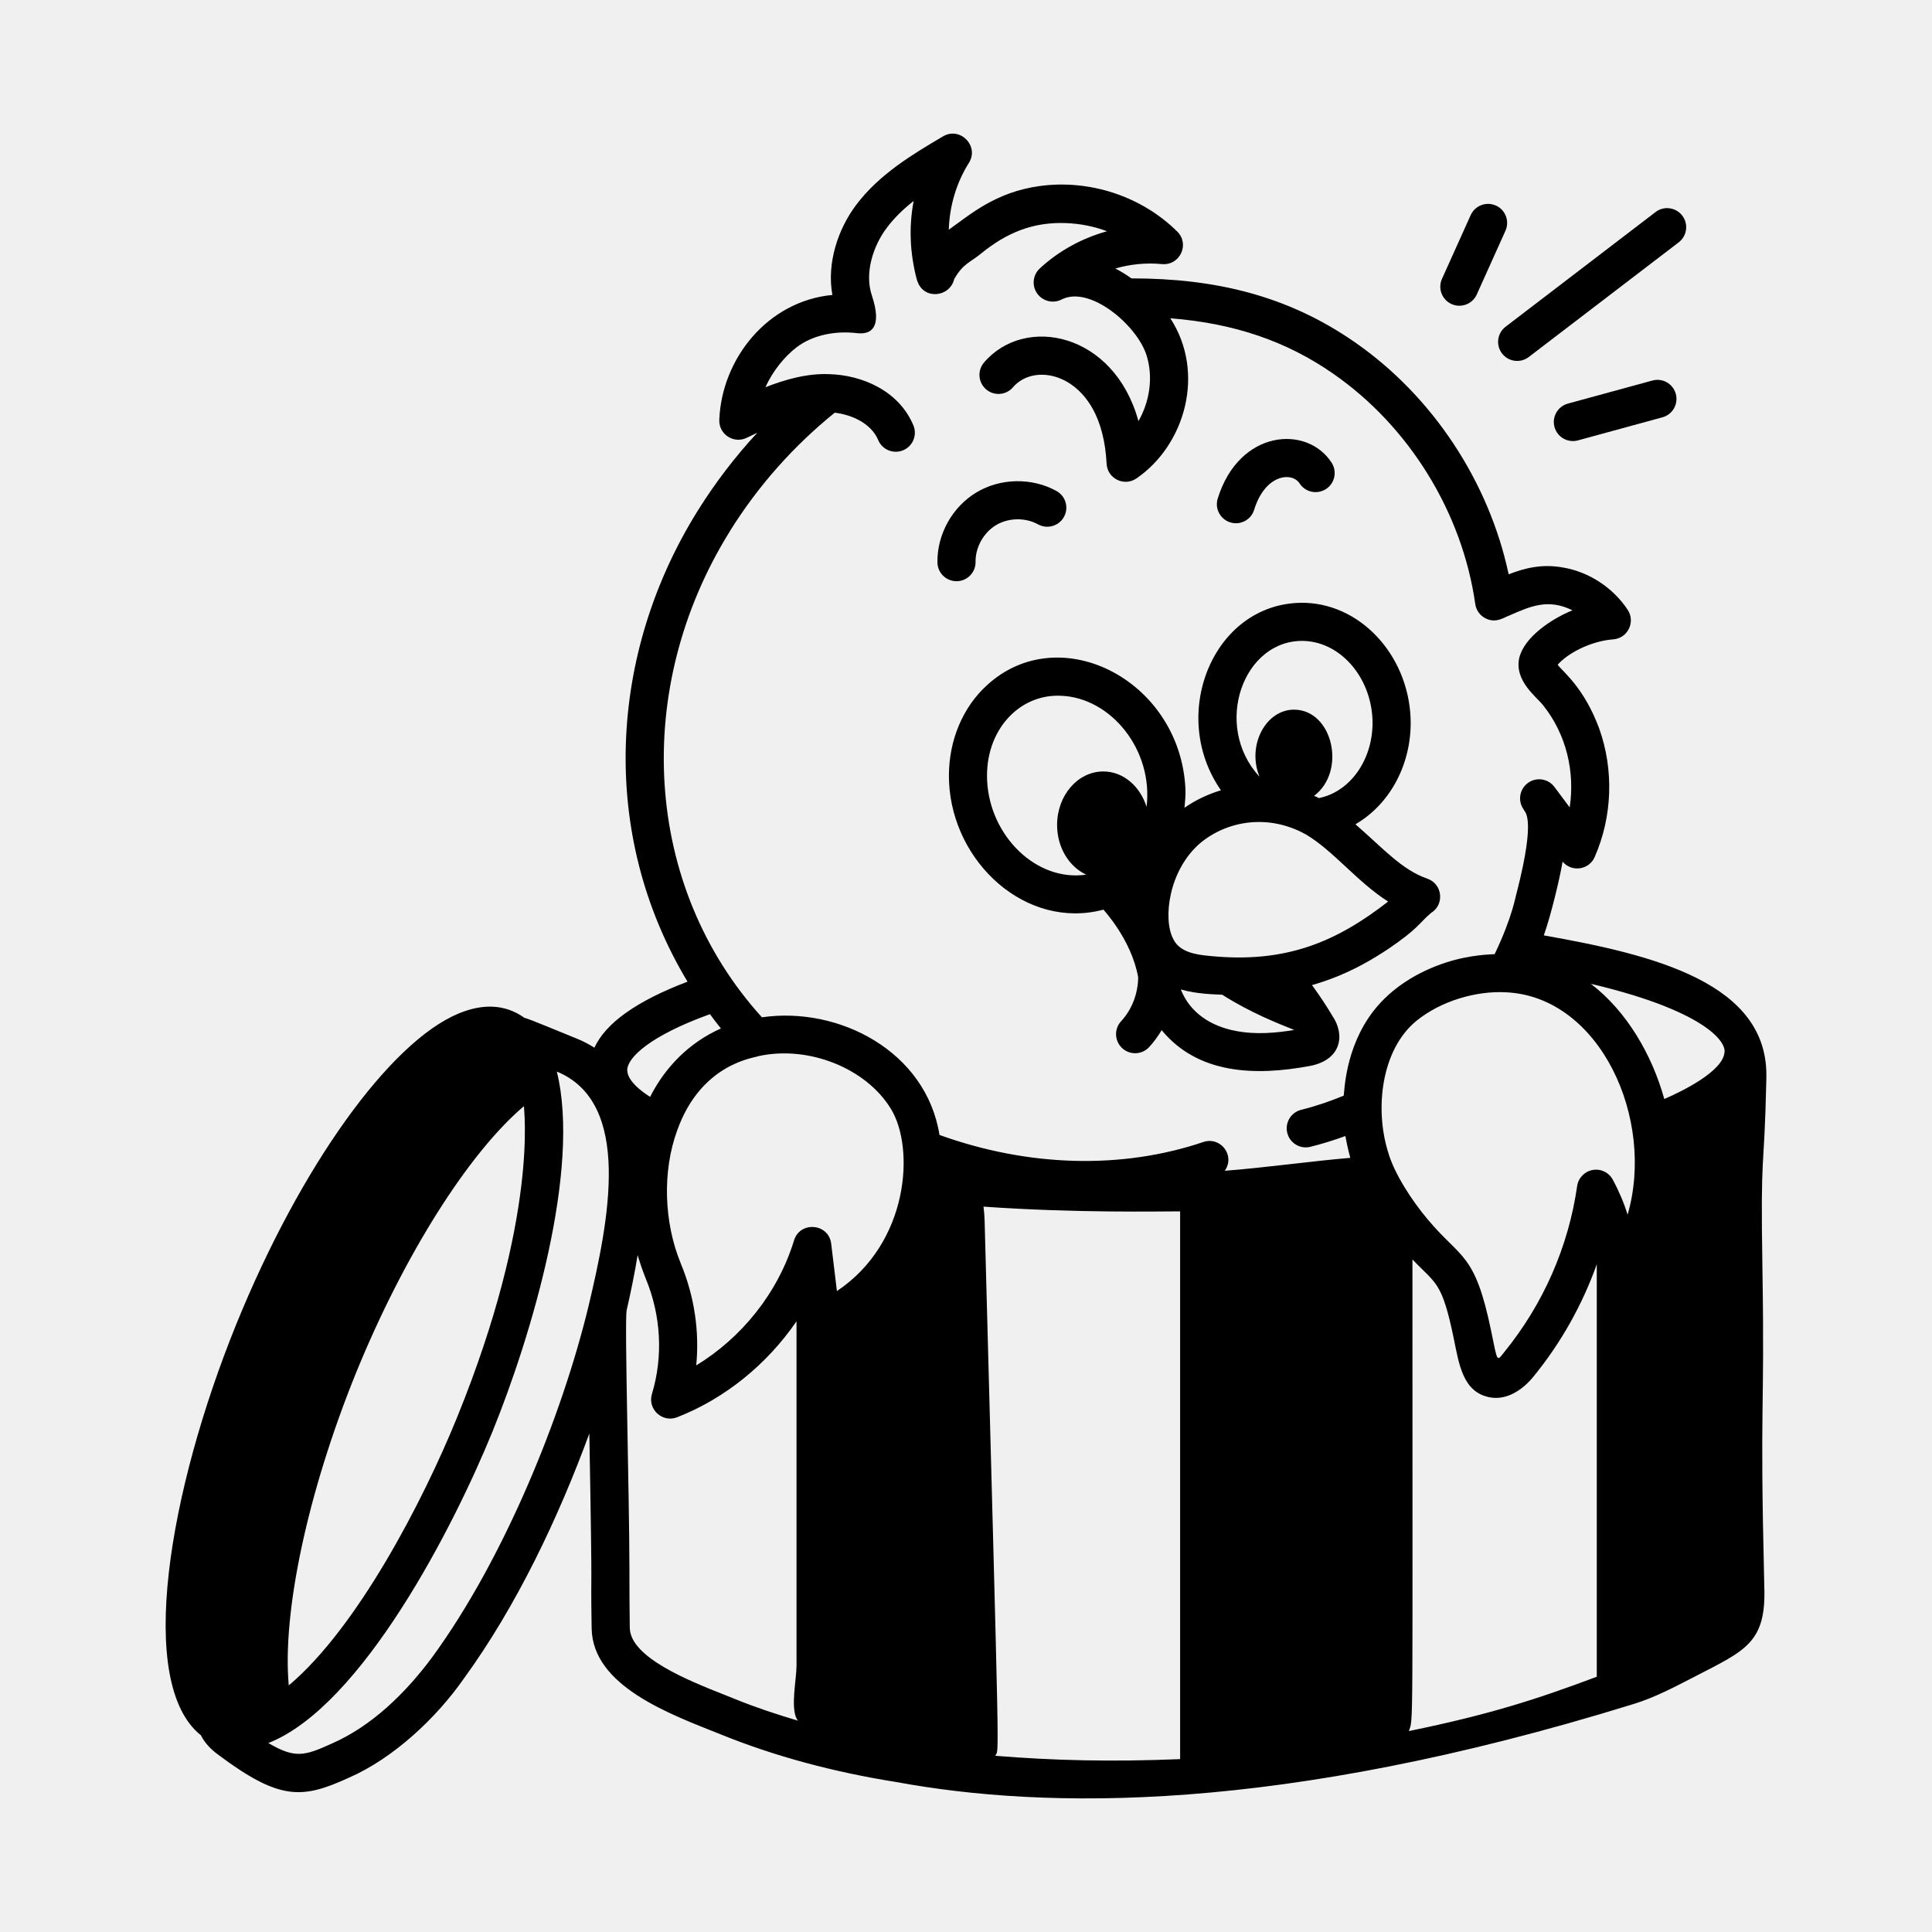
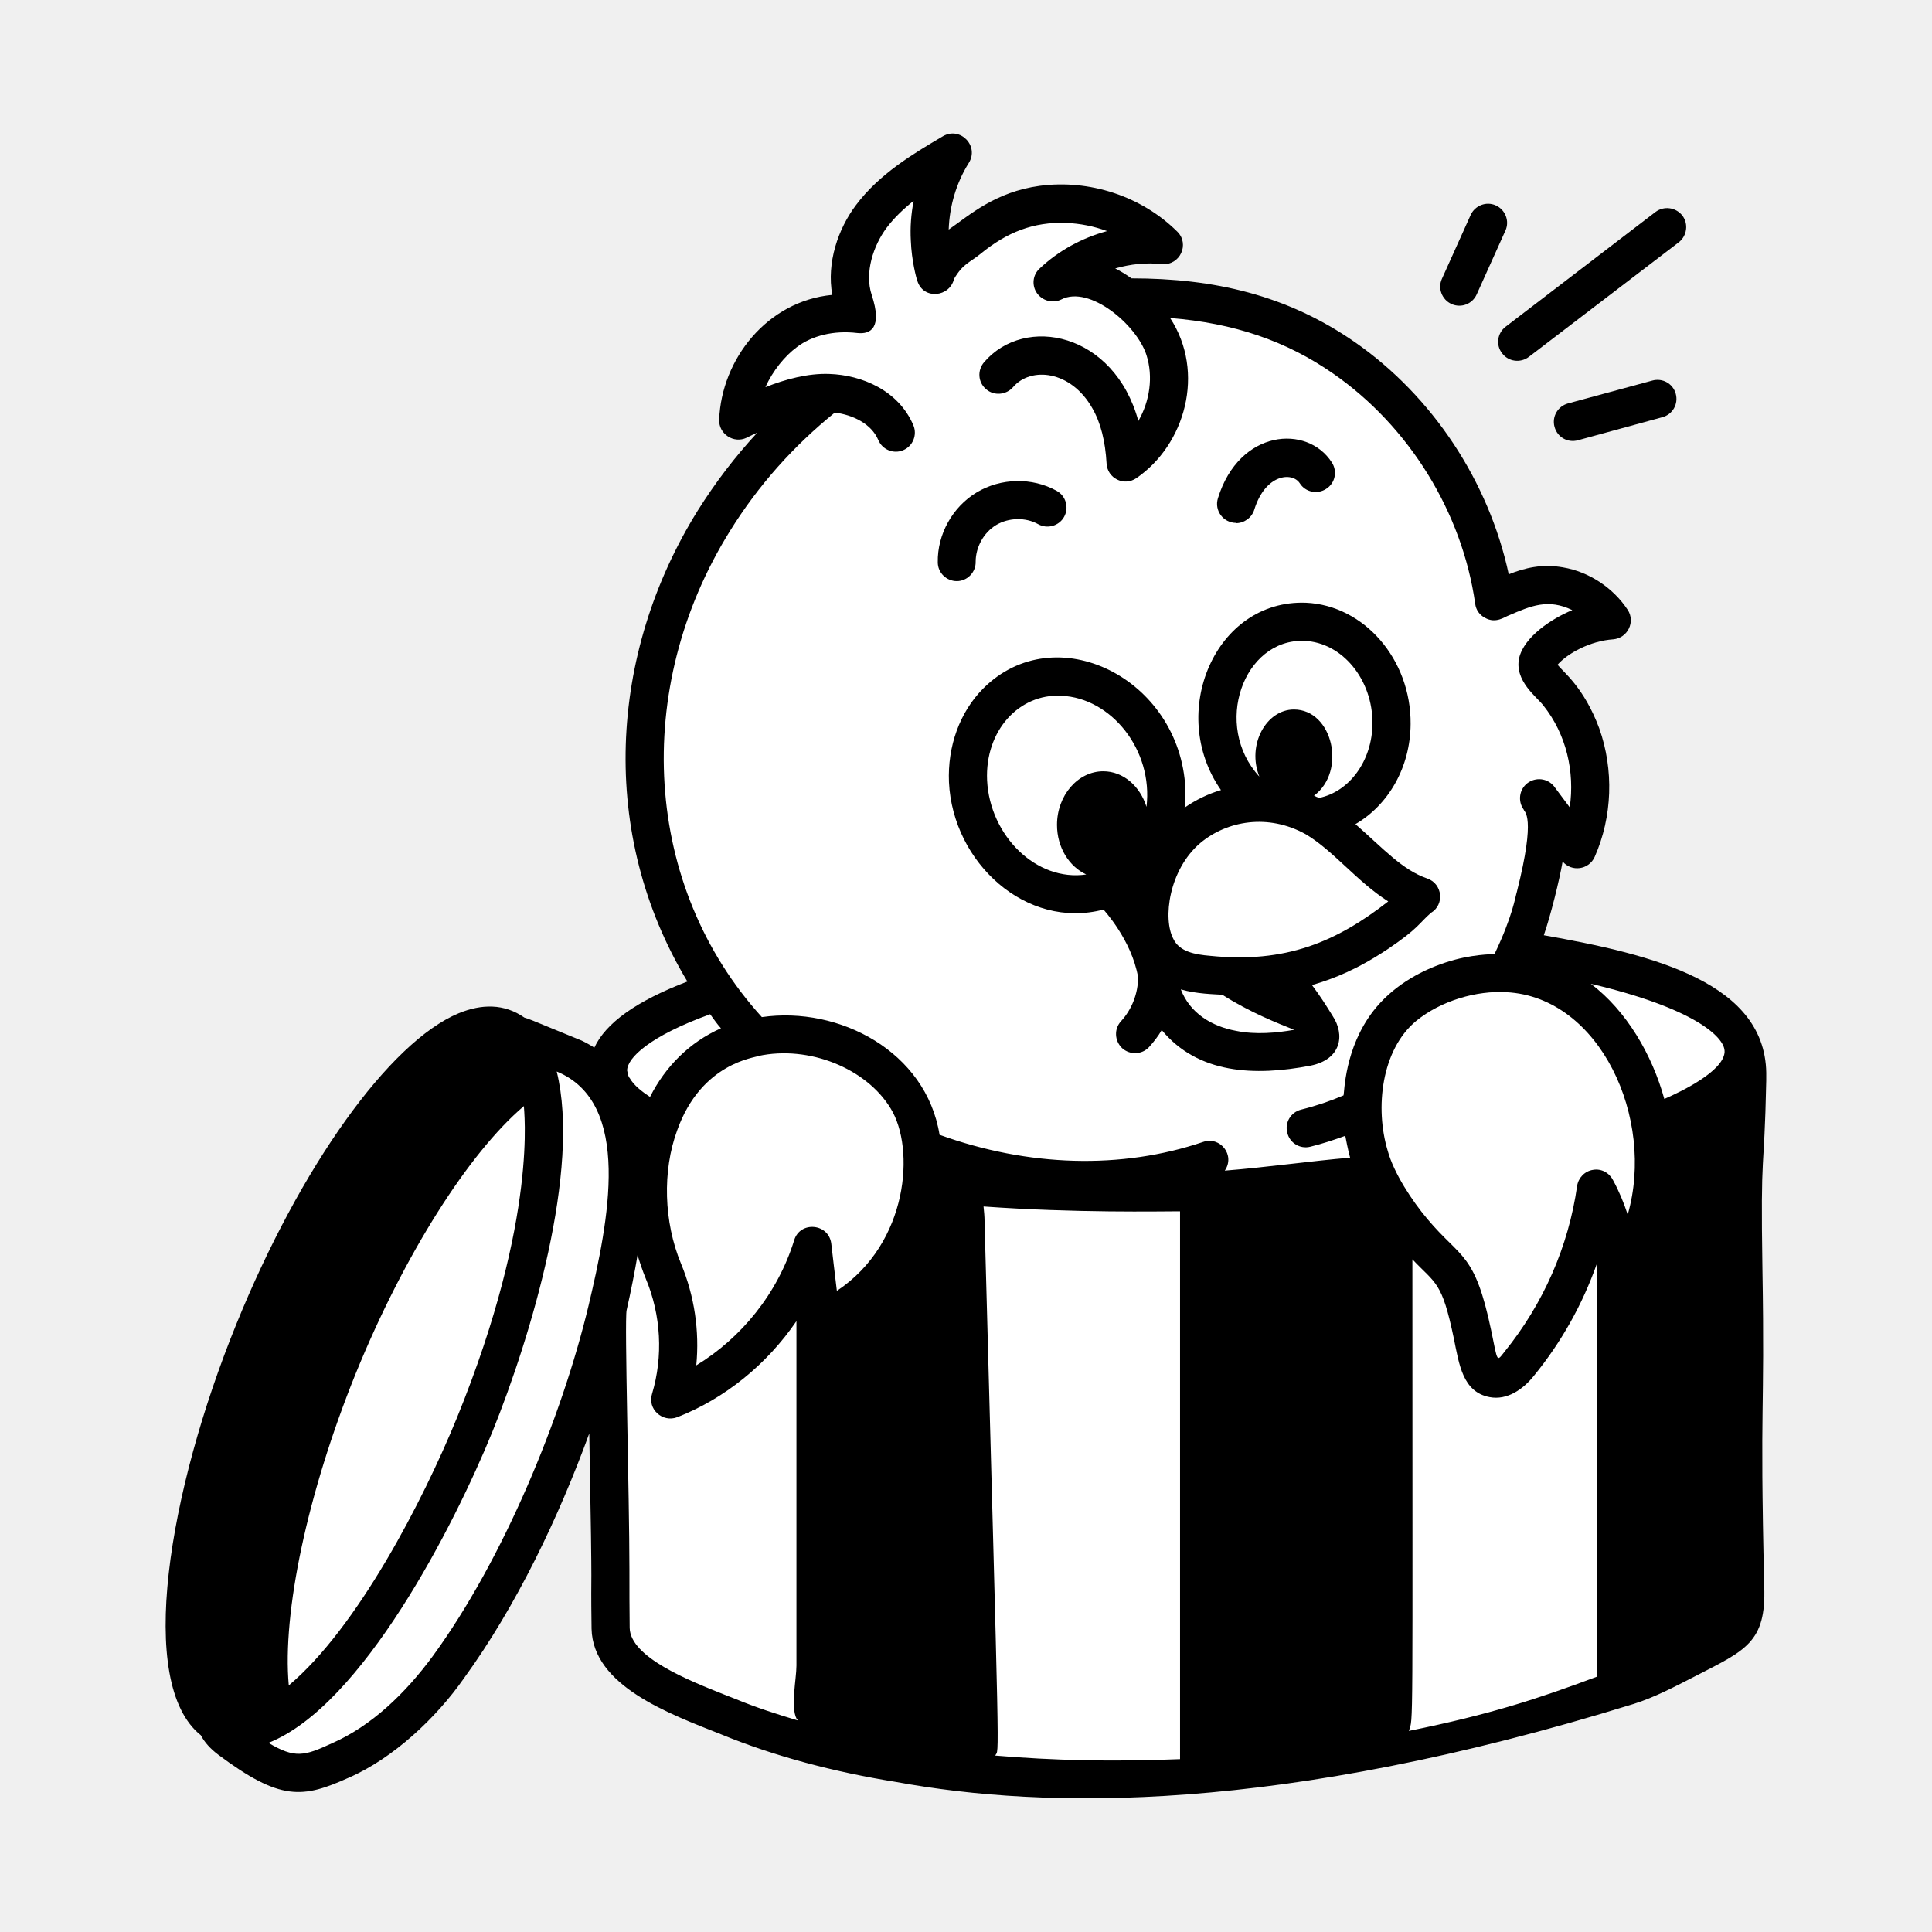
- <svg xmlns="http://www.w3.org/2000/svg" id="Layer_1" enable-background="new 0 0 76 76" viewBox="0 0 76 76">
-   <g id="Cute_Chick">
-     <path d="m60.73 36.795c.275-.78.608-2.146.739-2.9.351.421 1.036.333 1.261-.18.697-1.585.763-3.428.176-5.063-.599-1.61-1.41-2.209-1.631-2.502.377-.438 1.279-.931 2.185-.999.569-.043.884-.682.571-1.16-.573-.871-1.526-1.494-2.541-1.666-.832-.152-1.512.021-2.143.267-.776-3.643-2.987-7.002-6.044-9.125-2.68-1.865-5.553-2.516-8.793-2.516-.207-.145-.419-.279-.637-.388.594-.173 1.22-.234 1.835-.174.712.062 1.1-.786.604-1.278-1.409-1.398-3.461-2.061-5.411-1.793-1.764.24-2.772 1.153-3.578 1.717.028-.925.297-1.844.79-2.626.418-.664-.343-1.443-1.016-1.045-1.173.693-2.504 1.478-3.426 2.708-.696.93-1.157 2.267-.927 3.53-2.567.245-4.358 2.531-4.449 4.917-.021.569.574.95 1.078.703.138-.067.279-.133.418-.199-.871.939-1.654 1.963-2.342 3.064-3.521 5.643-3.892 12.733-.404 18.529-2.009.766-3.214 1.625-3.663 2.597-.211-.132-.434-.253-.683-.353-2.054-.842-1.878-.761-2.069-.821-.795-.569-1.689-.543-2.585-.172-2.72 1.126-6.234 6.034-8.746 12.214-2.677 6.595-3.952 14.151-1.394 16.182.134.276.366.536.69.772 2.433 1.817 3.31 1.725 5.128.896 1.748-.76 3.447-2.352 4.527-3.906 2.073-2.846 3.725-6.341 4.933-9.635.138 7.645.043 4.662.091 7.68.05 2.254 3.036 3.346 5.108 4.168 2.073.841 4.393 1.469 6.876 1.863 5.855 1.076 15.055 1.249 29.005-3.07.832-.255 1.599-.662 2.454-1.103 1.944-1.006 2.767-1.313 2.686-3.518-.186-7.671.022-6.476-.073-12.462-.082-4.995.066-3.523.152-7.439.002-.1.003-.182.001-.082.117-3.764-4.441-4.87-8.753-5.631zm-2.074 15.551c-.643-3.105-1.178-2.798-2.517-4.405-.587-.702-1.309-1.784-1.548-2.667-.511-1.676-.252-3.978 1.117-5.108.986-.803 2.38-1.199 3.551-1.131 3.682.187 5.862 4.971 4.767 8.749-.144-.465-.336-.921-.575-1.363-.149-.291-.465-.454-.791-.398-.322.054-.573.31-.619.633-.342 2.386-1.331 4.641-2.864 6.528-.307.385-.26.432-.521-.838zm-31.87-2.63c-.678-1.64-.733-3.65-.146-5.251.953-2.675 3.094-2.854 3.194-2.919 1.977-.435 4.242.481 5.21 2.07.956 1.554.706 5.287-2.122 7.171-.078-.657-.153-1.278-.225-1.864-.098-.803-1.225-.898-1.461-.13-.645 2.099-2.087 3.847-3.848 4.918.13-1.343-.073-2.72-.603-3.995zm41.057-8.372c-.003.019-.005.037-.007.055-.062.75-1.678 1.536-2.367 1.833-.483-1.742-1.483-3.46-2.89-4.531 4.044.951 5.239 2.083 5.264 2.643zm-39.123-20.464c1.114-1.782 2.502-3.339 4.116-4.646.714.087 1.444.442 1.71 1.077.161.382.601.561.982.402.382-.16.562-.6.402-.982-.575-1.371-2.032-1.978-3.313-2.013-.838-.037-1.725.205-2.505.515.286-.651.773-1.226 1.226-1.573.606-.46 1.475-.664 2.388-.553.53.057 1-.206.566-1.499-.291-.886.066-1.947.585-2.637.298-.401.663-.75 1.064-1.065-.098.515-.136 1.041-.112 1.565.036.91.282 1.692.26 1.592.246.739 1.275.637 1.447-.085.355-.616.609-.637 1.054-1.002 1.022-.834 2.063-1.252 3.354-1.2.546.022 1.091.128 1.604.321-.981.271-1.9.771-2.647 1.465-.273.254-.318.671-.105.978.207.298.615.419.961.243 1.11-.571 2.969 1.007 3.344 2.19.27.852.129 1.815-.317 2.593-.954-3.484-4.464-4.193-6.075-2.306-.269.315-.232.788.083 1.057.314.269.788.231 1.057-.083.702-.822 2.285-.661 3.126.831.324.575.511 1.307.556 2.175.029.584.689.912 1.172.581 1.922-1.315 2.728-4.164 1.334-6.301 2.5.196 4.565.897 6.411 2.182 2.987 2.073 5.075 5.459 5.585 9.059.033.231.171.434.375.548.436.246.795-.047.946-.088.877-.387 1.553-.679 2.502-.213-.799.324-1.893 1.04-2.093 1.875-.201.906.698 1.542.946 1.869.912 1.147 1.248 2.612 1.039 4.01-.076-.101-.545-.736-.616-.825-.256-.32-.721-.375-1.044-.125-.324.25-.387.714-.143 1.042.012.1.5.197-.273 3.23-.062.182-.16.952-.877 2.45-.101.011-.922.007-1.921.331-1.099.36-2.134.988-2.846 1.906-1.141 1.476-1.138 3.228-1.171 3.33-.517.213-1.069.406-1.673.557-.402.1-.646.507-.546.909.099.398.503.647.909.546.483-.12.939-.265 1.377-.424.016.102.102.536.193.858-1.541.13-3.293.38-4.937.509.425-.611-.175-1.36-.845-1.132-3.219 1.087-6.888.979-10.378-.278-.523-3.284-3.948-5.069-6.985-4.628-4.659-5.137-5.132-12.915-1.25-19.136zm-.793 19.015c.14.187.278.375.432.562-1.234.549-2.185 1.505-2.786 2.693-.289-.188-.643-.451-.811-.753-.004-.007-.005-.012-.009-.018-.08-.152-.055-.173-.08-.276-0-.494.879-1.349 3.253-2.208zm-9.948 15.865c-1.334 3.28-3.918 8.269-6.62 10.54-.259-2.855.729-7.554 2.63-12.255 1.9-4.673 4.452-8.696 6.621-10.531-.014.1.598 4.308-2.631 12.245zm-.945 9.386c-1.079 1.468-2.427 2.762-3.979 3.44-1.083.494-1.453.594-2.498-.019 3.687-1.453 7.31-8.55 8.812-12.243 1.537-3.78 3.487-10.316 2.535-14.171 2.99 1.23 2.041 5.886 1.25 9.215-1.057 4.383-3.344 9.965-6.12 13.777zm11.456 1.52c-1.38-.547-3.691-1.463-3.716-2.625-.013-.764-.013-1.529-.014-2.294-.001-2.866-.198-9.82-.109-10.205.162-.697.333-1.554.432-2.171.061.216.198.63.317.92.605 1.457.692 3.07.245 4.545-.182.602.417 1.141.99.916 1.877-.732 3.533-2.078 4.698-3.775v13.546c0 .53-.24 1.63.01 2.1.012.023.036.043.05.065-.848-.251-1.672-.525-2.448-.84zm10.662 2.402c.155-.342.175 1.272-.419-21.026-.004-.189-.02-.384-.044-.576 3.642.257 6.953.185 7.734.186v21.547c-2.696.113-4.999.055-7.271-.131zm16.269-.972c.182-.545.138.527.141-18.552.932.976 1.16.859 1.624 3.105.214 1.029.356 2.109 1.411 2.317.683.131 1.314-.299 1.748-.841 1.073-1.321 1.904-2.808 2.468-4.392v16.226c-2.333.875-4.186 1.48-7.392 2.137z" />
-     <path d="m38.674 27.098c-.919.926-1.408 2.267-1.34 3.679.151 3.164 3.036 5.812 6.074 5.006.001.012 1.102 1.177 1.365 2.664-.008.632-.24 1.26-.67 1.724-.282.304-.264.778.04 1.06.304.282.778.264 1.06-.04.189-.203.352-.429.494-.667 1.429 1.73 3.666 1.815 5.853 1.404 1.211-.242 1.373-1.211.867-1.959-.233-.392-.502-.802-.806-1.217.859-.25 1.771-.609 2.992-1.418 1.198-.812 1.202-1.003 1.686-1.418.544-.326.46-1.143-.14-1.351-.994-.345-1.706-1.159-2.829-2.14 1.286-.746 2.155-2.229 2.173-3.943 0-.001 0-.003 0-.004.012-2.529-1.835-4.667-4.118-4.763-3.576-.125-5.462 4.337-3.346 7.373-.513.153-.997.384-1.434.687.023-.246.049-.491.037-.744-.208-4.349-5.118-6.788-7.958-3.931zm9.946 13.458c-.972-.181-1.807-.707-2.17-1.634.621.183 1.331.193 1.627.208 1.125.713 2.184 1.124 2.834 1.386-.692.115-1.514.193-2.291.039zm2.691-15.343c1.486.063 2.689 1.523 2.682 3.255-.016 1.469-.909 2.686-2.112 2.927-.036-.019-.071-.037-.106-.054-.027-.013-.057-.021-.084-.033 1.286-.963.741-3.392-.792-3.392-1.091 0-1.861 1.385-1.354 2.638-1.858-2.014-.638-5.429 1.767-5.341zm.055 7.609c1.098.651 2.017 1.866 3.239 2.643-2.049 1.597-4.039 2.436-6.999 2.141-.596-.051-1.207-.16-1.452-.666-.422-.791-.177-2.725 1.068-3.781 1.039-.865 2.659-1.161 4.143-.337zm-6.262-1.078c-.252-.813-.916-1.397-1.704-1.397-1.003 0-1.817.943-1.817 2.106 0 .888.475 1.644 1.146 1.953-1.959.289-3.794-1.519-3.898-3.701-.094-1.964 1.257-3.419 2.915-3.335 1.965.081 3.628 2.138 3.357 4.374z" />
-     <path d="m48.618 20.584c.32 0 .617-.206.716-.528.441-1.423 1.496-1.493 1.788-1.041.224.349.687.448 1.037.224.348-.224.449-.688.224-1.037-.963-1.496-3.637-1.312-4.481 1.409-.15.484.213.972.716.972z" />
-     <path d="m37.626 22.864h.011c.415-.006.745-.347.739-.761-.008-.571.315-1.152.805-1.446.489-.294 1.154-.306 1.653-.03.36.2.819.069 1.019-.293.201-.362.069-.819-.293-1.019-.967-.535-2.205-.512-3.151.056-.947.568-1.549 1.649-1.533 2.753.006.411.341.739.75.739z" />
-     <path d="m58.845 8.086c-.377-.169-.822-.001-.992.376l-1.129 2.507c-.17.378-.001.822.376.992.377.169.821.003.992-.376l1.129-2.508c.17-.378.001-.822-.376-.992z" />
-     <path d="m66.176 8.482c-.251-.329-.724-.392-1.051-.14l-5.899 4.511c-.329.251-.392.722-.14 1.051.253.33.724.391 1.051.14l5.899-4.511c.329-.251.392-.722.14-1.051z" />
-     <path d="m65.001 14.969-3.325.908c-.399.109-.635.521-.526.921.11.401.524.634.921.526l3.325-.908c.399-.109.635-.521.526-.921-.109-.4-.521-.636-.921-.526z" />
+ <svg xmlns="http://www.w3.org/2000/svg" id="Layer_1" data-name="Layer 1" viewBox="0 0 76 76">
+   <defs>
+     <style> .cls-1, .cls-2 { stroke-width: 0px; } .cls-2 { fill: #fff; } </style>
+   </defs>
+   <path class="cls-2" d="m56.72,10.97l1.13-2.51c.17-.38.62-.55.99-.38.38.17.55.62.38.99l-1.13,2.51c-.17.38-.61.55-.99.38-.38-.17-.55-.62-.38-.99Z" />
+   <path class="cls-2" d="m65.92,15.49c.11.4-.12.81-.52.92l-3.33.91c-.4.11-.81-.12-.92-.53-.11-.4.13-.81.53-.92l3.32-.9c.4-.11.81.12.92.52Z" />
+   <path class="cls-2" d="m59.23,12.85l5.89-4.51c.33-.25.8-.19,1.06.14.25.33.18.8-.14,1.05l-5.9,4.51c-.33.25-.8.19-1.05-.14-.26-.33-.19-.8.14-1.05Z" />
+   <path class="cls-2" d="m69.48,42.5c-.08,3.92-.23,2.45-.15,7.44.1,5.99-.11,4.79.07,12.47.08,2.2-.74,2.51-2.68,3.51-.86.44-1.63.85-2.46,1.11-13.95,4.32-23.15,4.14-29,3.07-2.49-.4-4.81-1.02-6.88-1.87-2.07-.82-5.06-1.91-5.11-4.16-.04-3.02.05-.04-.09-7.68-1.2,3.29-2.86,6.78-4.93,9.63-1.08,1.55-2.78,3.15-4.53,3.91-1.82.82-2.69.92-5.13-.9-.32-.24-.55-.5-.69-.77-2.55-2.03-1.28-9.59,1.4-16.18,2.51-6.18,6.02-11.09,8.74-12.22.9-.37,1.79-.39,2.59.17.19.06.01-.02,2.07.83.25.09.47.22.68.35.45-.97,1.65-1.83,3.66-2.6-3.49-5.79-3.11-12.88.41-18.53.69-1.1,1.47-2.12,2.34-3.06-.14.06-.28.13-.42.2-.5.24-1.1-.14-1.08-.71.09-2.38,1.89-4.67,4.45-4.91-.23-1.27.23-2.6.93-3.53.92-1.23,2.25-2.02,3.42-2.71.68-.4,1.44.38,1.02,1.05-.49.78-.76,1.7-.79,2.62.81-.56,1.82-1.48,3.58-1.72,1.95-.26,4,.4,5.41,1.8.5.49.11,1.34-.6,1.28-.62-.07-1.24,0-1.84.17.22.11.43.24.64.39,3.24,0,6.11.65,8.79,2.51,3.06,2.13,5.27,5.49,6.05,9.13.63-.25,1.31-.42,2.14-.27,1.01.17,1.97.8,2.54,1.67.31.47,0,1.11-.57,1.16-.91.06-1.81.56-2.19,1,.23.29,1.04.89,1.64,2.5.58,1.63.52,3.48-.18,5.06-.23.51-.91.6-1.26.18-.13.75-.47,2.12-.74,2.9,4.29.76,8.83,1.86,8.75,5.58v.13Z" />
+   <g id="Cute_Chick" data-name="Cute Chick">
+     <path class="cls-1" d="m69.48,42.37c.08-3.72-4.46-4.82-8.75-5.58.27-.78.61-2.15.74-2.9.35.42,1.03.33,1.26-.18.7-1.58.76-3.43.18-5.06-.6-1.61-1.41-2.21-1.64-2.5.38-.44,1.28-.94,2.19-1,.57-.05.88-.69.57-1.16-.57-.87-1.53-1.5-2.54-1.67-.83-.15-1.51.02-2.14.27-.78-3.64-2.99-7-6.05-9.13-2.68-1.86-5.55-2.51-8.79-2.51-.21-.15-.42-.28-.64-.39.6-.17,1.22-.24,1.84-.17.71.06,1.1-.79.6-1.28-1.41-1.4-3.46-2.06-5.41-1.8-1.76.24-2.77,1.16-3.58,1.72.03-.92.3-1.84.79-2.62.42-.67-.34-1.45-1.02-1.05-1.17.69-2.5,1.48-3.42,2.71-.7.93-1.16,2.26-.93,3.53-2.56.24-4.36,2.53-4.45,4.91-.02.57.58.95,1.08.71.14-.07.28-.14.42-.2-.87.94-1.65,1.96-2.34,3.06-3.52,5.65-3.9,12.74-.41,18.53-2.01.77-3.21,1.63-3.66,2.6-.21-.13-.43-.26-.68-.35-2.06-.85-1.88-.77-2.07-.83-.8-.56-1.69-.54-2.59-.17-2.72,1.13-6.23,6.04-8.74,12.22-2.68,6.59-3.95,14.15-1.4,16.18.14.27.37.53.69.77,2.44,1.82,3.31,1.72,5.13.9,1.75-.76,3.45-2.36,4.53-3.91,2.07-2.85,3.73-6.34,4.93-9.63.14,7.64.05,4.66.09,7.68.05,2.25,3.04,3.34,5.11,4.16,2.07.85,4.39,1.47,6.88,1.87,5.85,1.07,15.05,1.25,29-3.07.83-.26,1.6-.67,2.46-1.11,1.94-1,2.76-1.31,2.68-3.51-.18-7.68.03-6.48-.07-12.47-.08-4.99.07-3.52.15-7.44v-.13Zm-55.49,11.67c1.9-4.67,4.45-8.69,6.62-10.53-.02.1.6,4.31-2.63,12.25-1.34,3.28-3.92,8.27-6.62,10.54-.26-2.86.73-7.56,2.63-12.26Zm9.16-2.67c-1.05,4.38-3.34,9.96-6.12,13.77-1.08,1.47-2.42,2.76-3.98,3.44-1.08.5-1.45.6-2.49-.02,3.68-1.45,7.31-8.55,8.81-12.24,1.53-3.78,3.48-10.31,2.53-14.17,2.99,1.23,2.04,5.89,1.25,9.22Zm4.78-11.48c.14.19.27.38.43.56-1.24.55-2.19,1.51-2.79,2.7-.29-.19-.64-.45-.81-.76,0,0,0,0-.01,0-.08-.16-.05-.18-.08-.28,0-.49.88-1.35,3.26-2.21Zm1.02,26.95l-.46-.18c-1.38-.55-3.69-1.46-3.72-2.62-.01-.77-.01-1.53-.01-2.3,0-2.86-.2-9.82-.11-10.2.16-.7.33-1.56.43-2.17.06.21.2.63.32.92.61,1.45.69,3.07.25,4.54-.19.6.41,1.14.99.92,1.87-.73,3.53-2.08,4.69-3.78v13.55c0,.53-.24,1.63.01,2.1.02.02.04.04.05.06-.84-.25-1.67-.52-2.44-.84Zm3.97-16.06c-.08-.65-.15-1.27-.22-1.86-.1-.8-1.23-.9-1.46-.13-.65,2.1-2.09,3.85-3.85,4.92.13-1.35-.07-2.72-.6-4-.68-1.64-.74-3.65-.15-5.25.95-2.67,3.09-2.85,3.19-2.92,1.98-.43,4.25.48,5.21,2.07.96,1.56.71,5.29-2.12,7.17Zm13.5,18.42c-2.69.11-5,.05-7.27-.14.16-.34.18,1.28-.42-21.02,0-.19-.02-.38-.04-.58,3.64.26,6.95.19,7.73.19v21.55Zm4.22-24.64c.09.4.5.65.9.55.49-.12.94-.27,1.38-.43.02.1.1.54.19.86-1.54.13-3.29.38-4.93.51.42-.61-.18-1.36-.85-1.13-3.22,1.09-6.88.98-10.37-.28-.53-3.28-3.95-5.07-6.99-4.63-4.66-5.13-5.13-12.91-1.25-19.13,1.11-1.79,2.5-3.34,4.12-4.65.71.09,1.44.44,1.71,1.08.16.38.6.56.98.4.38-.16.56-.6.4-.98-.58-1.37-2.03-1.98-3.31-2.02-.84-.03-1.73.21-2.51.52.29-.65.77-1.23,1.23-1.57.6-.46,1.47-.67,2.38-.56.53.06,1-.2.57-1.5-.29-.88.07-1.94.58-2.63.3-.4.67-.75,1.07-1.07-.1.52-.14,1.04-.11,1.57.03.79.22,1.49.26,1.59.24.74,1.27.63,1.44-.09.36-.61.61-.63,1.06-1,1.02-.83,2.06-1.25,3.35-1.2.55.02,1.09.13,1.61.32-.99.27-1.91.77-2.65,1.47-.28.25-.32.67-.11.97.21.3.62.42.96.25,1.11-.57,2.97,1,3.35,2.19.27.85.13,1.81-.32,2.59-.95-3.48-4.46-4.19-6.07-2.31-.27.32-.24.79.08,1.06.31.27.79.23,1.06-.08.7-.82,2.28-.66,3.12.83.33.57.51,1.3.56,2.17.03.59.69.91,1.17.58,1.92-1.31,2.73-4.16,1.33-6.3,2.51.2,4.57.9,6.42,2.19,2.98,2.07,5.07,5.45,5.58,9.05.03.24.17.44.38.55.43.25.79-.04.94-.09.88-.38,1.55-.67,2.5-.21-.8.33-1.89,1.04-2.09,1.88-.2.9.7,1.54.95,1.87.91,1.14,1.24,2.61,1.04,4.01-.08-.11-.55-.74-.62-.83-.26-.32-.72-.37-1.05-.12-.32.25-.38.71-.14,1.04.01.1.5.19-.27,3.23-.06.18-.16.95-.88,2.45-.1.01-.92,0-1.92.33-1.1.36-2.13.99-2.84,1.9-1.15,1.48-1.14,3.23-1.18,3.33-.51.22-1.07.41-1.67.56-.4.1-.65.51-.54.91Zm12.17,21.4c-2.33.87-4.18,1.48-7.39,2.13.18-.54.14.53.14-18.55.93.98,1.16.86,1.63,3.11.21,1.03.35,2.11,1.41,2.31.68.13,1.31-.3,1.74-.84,1.08-1.32,1.91-2.81,2.47-4.39v16.23Zm1.22-18.18c-.15-.46-.34-.92-.58-1.36-.15-.29-.46-.46-.79-.4-.32.05-.57.31-.62.63-.34,2.39-1.33,4.64-2.86,6.53-.31.39-.26.43-.52-.84-.65-3.1-1.18-2.8-2.52-4.4-.59-.7-1.31-1.79-1.55-2.67-.51-1.68-.25-3.98,1.12-5.11.98-.8,2.38-1.2,3.55-1.13,3.68.19,5.86,4.97,4.77,8.75Zm3.81-6.38c-.07.75-1.68,1.53-2.37,1.83-.48-1.74-1.48-3.46-2.89-4.53,4.04.95,5.24,2.08,5.26,2.64v.06Z" />
+     <path class="cls-1" d="m56.15,34.56c-.99-.34-1.71-1.16-2.83-2.14,1.29-.75,2.16-2.23,2.17-3.94h0c.02-2.54-1.83-4.67-4.12-4.77-3.57-.13-5.46,4.34-3.34,7.37-.51.15-1,.39-1.43.69.02-.25.04-.49.03-.75-.21-4.34-5.12-6.78-7.96-3.93-.92.93-1.4,2.27-1.34,3.68.15,3.17,3.04,5.81,6.08,5.01,0,.01,1.1,1.18,1.36,2.66,0,.63-.24,1.26-.67,1.73-.28.3-.26.77.04,1.06.31.28.78.26,1.06-.04.19-.21.36-.43.5-.67,1.43,1.73,3.66,1.82,5.85,1.4,1.21-.24,1.37-1.21.87-1.96-.24-.39-.5-.8-.81-1.21.86-.25,1.77-.61,2.99-1.42,1.2-.81,1.21-1,1.69-1.42.54-.32.46-1.14-.14-1.35Zm-11.05-2.82c-.25-.81-.91-1.4-1.7-1.4-1,0-1.82.95-1.82,2.11,0,.89.48,1.64,1.15,1.95-1.96.29-3.79-1.52-3.9-3.7-.09-1.96,1.26-3.42,2.92-3.33,1.96.08,3.62,2.13,3.35,4.37Zm6.21-6.53c1.49.06,2.69,1.52,2.68,3.25-.01,1.47-.91,2.69-2.11,2.93-.04-.02-.07-.04-.11-.05-.02-.02-.05-.02-.08-.04,1.29-.96.74-3.39-.79-3.39-1.09,0-1.86,1.39-1.36,2.64-1.85-2.01-.63-5.43,1.77-5.34Zm-2.69,15.34c-.97-.18-1.81-.7-2.17-1.63.62.18,1.33.19,1.63.21,1.12.71,2.18,1.12,2.83,1.38-.69.12-1.51.2-2.29.04Zm-1.01-2.95c-.6-.05-1.21-.16-1.45-.66-.43-.79-.18-2.73,1.06-3.78,1.04-.87,2.66-1.17,4.15-.34,1.09.65,2.01,1.86,3.24,2.64-2.05,1.6-4.04,2.44-7,2.14Z" />
+     <path class="cls-1" d="m48.62,20.58c.32,0,.62-.21.72-.53.44-1.42,1.5-1.49,1.79-1.04.22.35.69.45,1.04.22.35-.22.45-.69.22-1.04-.96-1.5-3.64-1.31-4.48,1.41-.15.48.21.97.72.97Z" />
+     <path class="cls-1" d="m37.63,22.86h.01c.41,0,.75-.35.74-.76,0-.57.31-1.15.81-1.45.49-.29,1.15-.31,1.65-.03.36.2.82.07,1.02-.29.2-.36.07-.82-.29-1.02-.97-.54-2.2-.51-3.15.06-.95.57-1.55,1.65-1.53,2.75,0,.41.34.74.75.74Z" />
+     <path class="cls-1" d="m59.22,9.07l-1.13,2.51c-.17.38-.61.55-.99.38-.38-.17-.55-.62-.38-.99l1.13-2.51c.17-.38.62-.55.99-.38.38.17.55.62.38.99Z" />
+     <path class="cls-1" d="m66.04,9.53l-5.9,4.51c-.33.25-.8.19-1.05-.14-.26-.33-.19-.8.14-1.05l5.89-4.51c.33-.25.8-.19,1.06.14.25.33.18.8-.14,1.05Z" />
+     <path class="cls-1" d="m65.4,16.41l-3.33.91c-.4.11-.81-.12-.92-.53-.11-.4.13-.81.53-.92l3.32-.9c.4-.11.81.12.92.52.11.4-.12.81-.52.92Z" />
  </g>
</svg>
